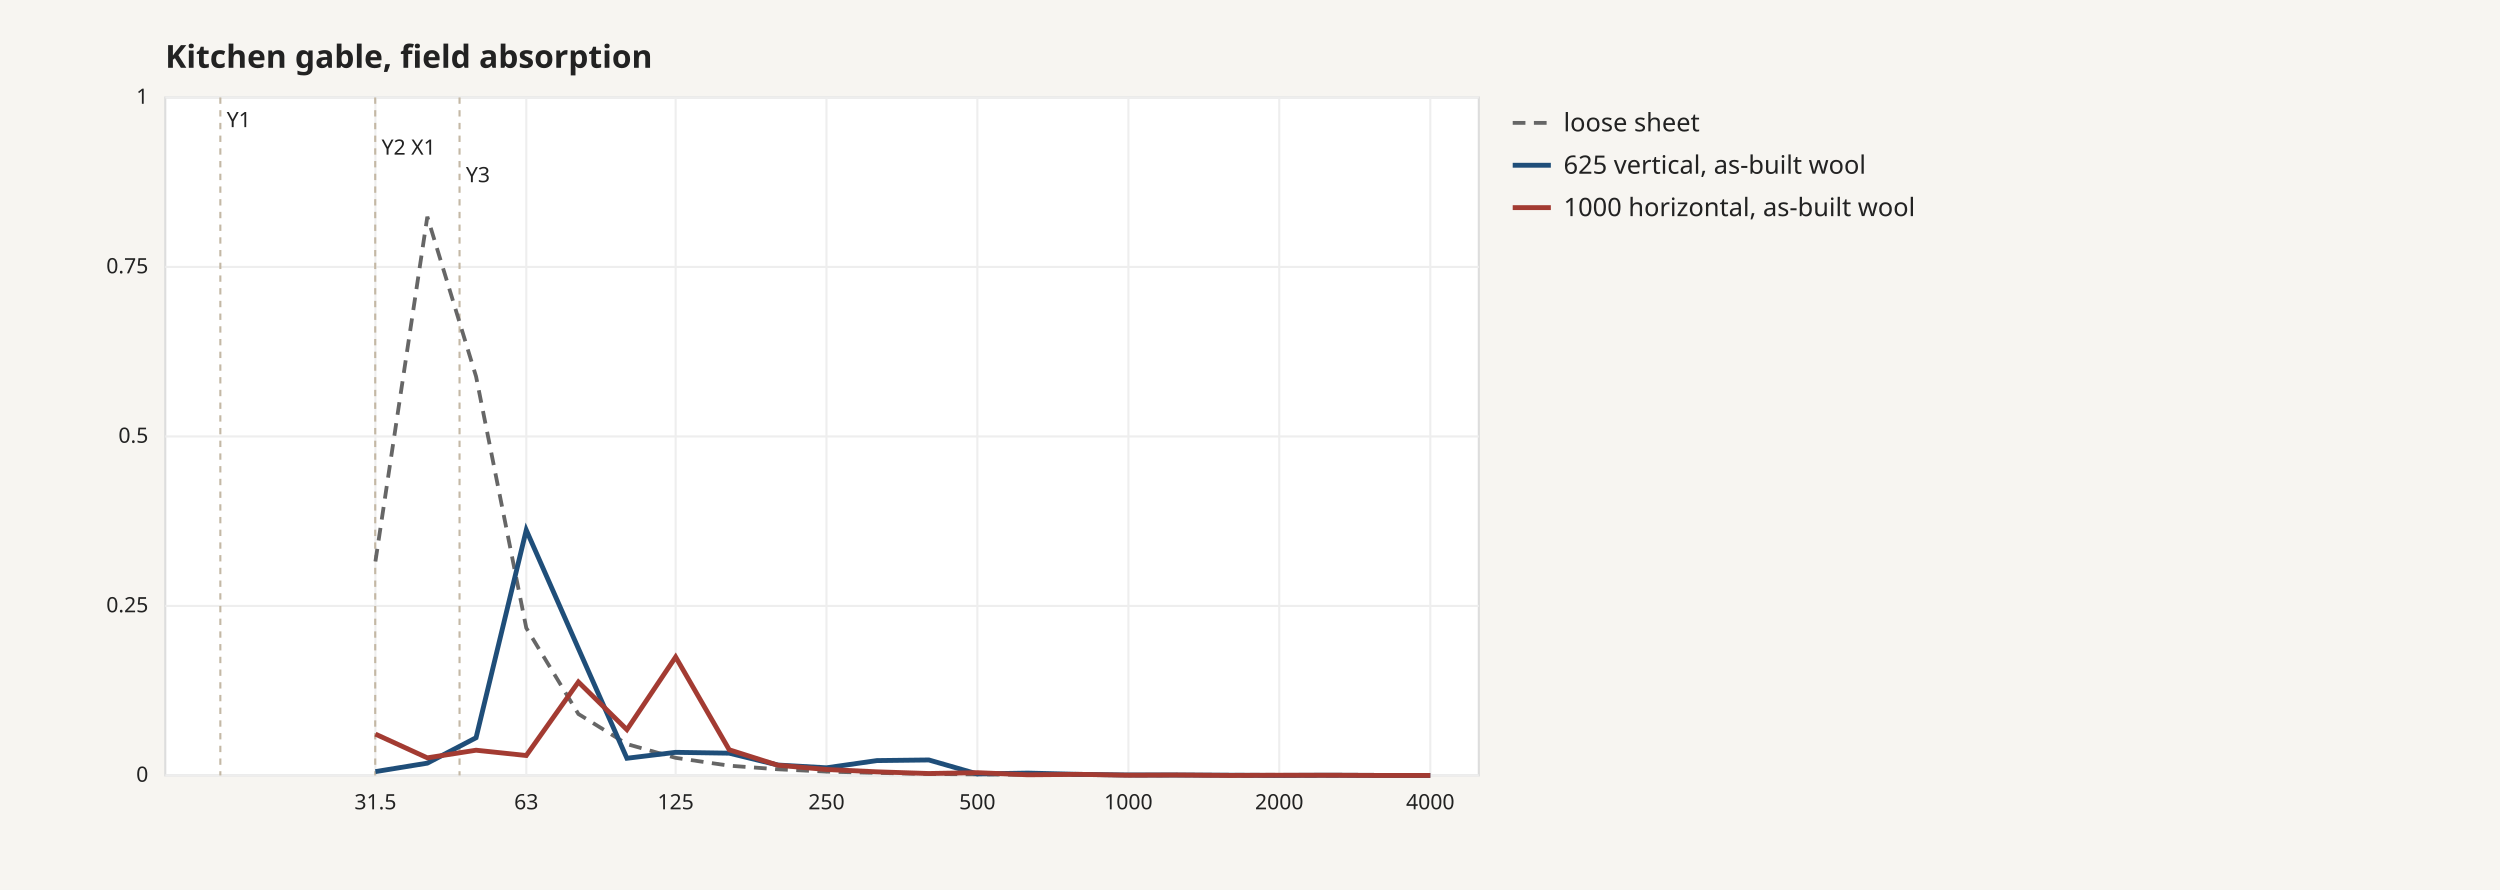
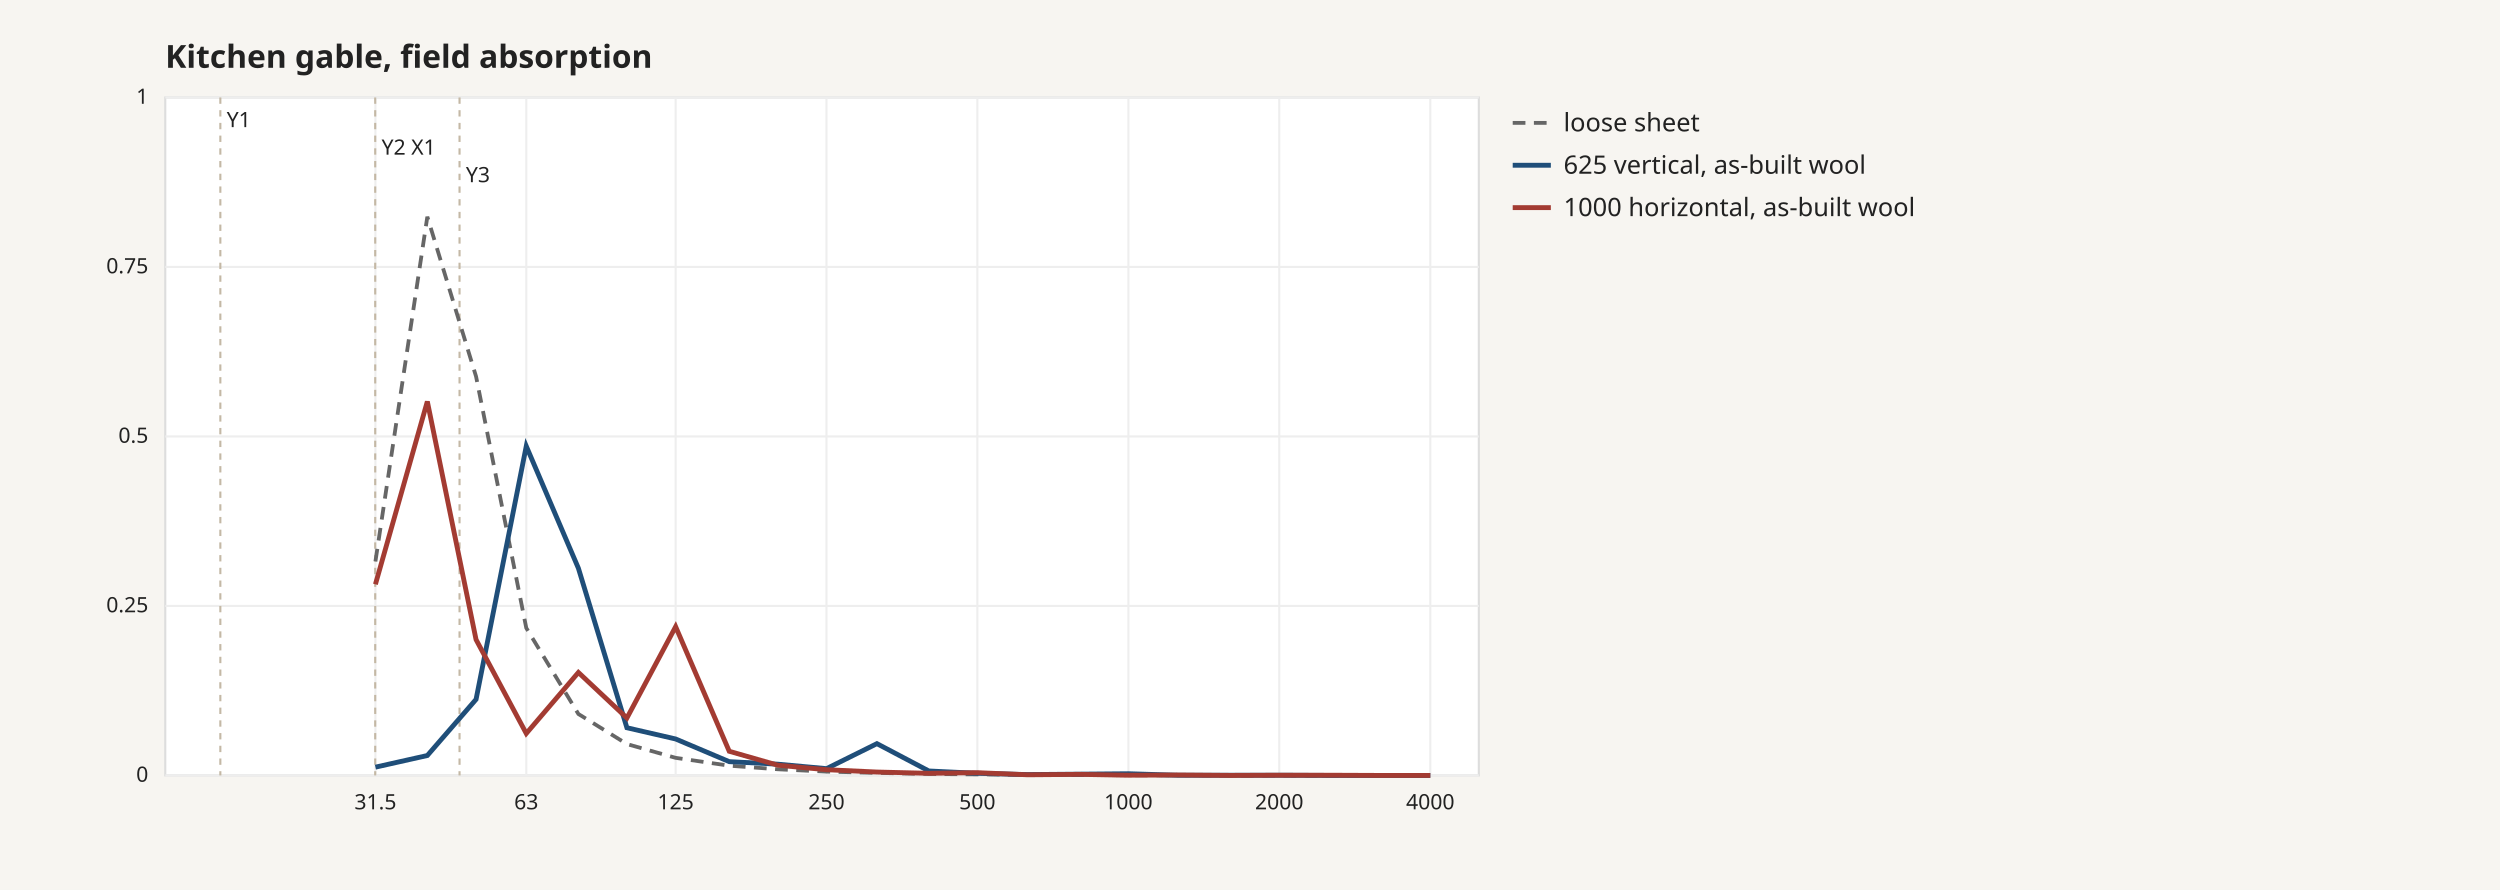
<svg xmlns="http://www.w3.org/2000/svg" width="1180" height="420" viewBox="0 0 1180 420">
  <rect width="100%" height="100%" fill="#f7f5f1" />
  <style>text{font-family:system-ui,sans-serif;fill:#222}</style>
  <text x="78" y="32" font-size="15" font-weight="600">Kitchen gable, field absorption</text>
  <rect x="78" y="46" width="620" height="320" fill="#fff" stroke="#ddd" />
  <line x1="177.2" y1="46" x2="177.2" y2="366" stroke="#eee" />
  <text x="177.2" y="382" font-size="10" text-anchor="middle">31.5</text>
  <line x1="248.4" y1="46" x2="248.4" y2="366" stroke="#eee" />
  <text x="248.4" y="382" font-size="10" text-anchor="middle">63</text>
  <line x1="318.9" y1="46" x2="318.9" y2="366" stroke="#eee" />
  <text x="318.9" y="382" font-size="10" text-anchor="middle">125</text>
  <line x1="390.1" y1="46" x2="390.1" y2="366" stroke="#eee" />
  <text x="390.1" y="382" font-size="10" text-anchor="middle">250</text>
  <line x1="461.3" y1="46" x2="461.3" y2="366" stroke="#eee" />
  <text x="461.3" y="382" font-size="10" text-anchor="middle">500</text>
  <line x1="532.6" y1="46" x2="532.6" y2="366" stroke="#eee" />
  <text x="532.6" y="382" font-size="10" text-anchor="middle">1000</text>
  <line x1="603.8" y1="46" x2="603.8" y2="366" stroke="#eee" />
  <text x="603.8" y="382" font-size="10" text-anchor="middle">2000</text>
  <line x1="675.1" y1="46" x2="675.1" y2="366" stroke="#eee" />
  <text x="675.1" y="382" font-size="10" text-anchor="middle">4000</text>
  <line x1="78" y1="366.0" x2="698" y2="366.0" stroke="#eee" />
  <text x="70" y="369.0" font-size="10" text-anchor="end">0</text>
  <line x1="78" y1="286.0" x2="698" y2="286.0" stroke="#eee" />
  <text x="70" y="289.0" font-size="10" text-anchor="end">0.25</text>
  <line x1="78" y1="206.0" x2="698" y2="206.0" stroke="#eee" />
  <text x="70" y="209.0" font-size="10" text-anchor="end">0.5</text>
  <line x1="78" y1="126.0" x2="698" y2="126.0" stroke="#eee" />
  <text x="70" y="129.0" font-size="10" text-anchor="end">0.75</text>
  <line x1="78" y1="46.0" x2="698" y2="46.0" stroke="#eee" />
  <text x="70" y="49.0" font-size="10" text-anchor="end">1</text>
  <line x1="104.0" y1="46" x2="104.0" y2="366" stroke="#c4b8a5" stroke-dasharray="3 3" />
  <text x="107.0" y="60.0" font-size="10" fill="#7a6a52">Y1</text>
  <line x1="177.1" y1="46" x2="177.1" y2="366" stroke="#c4b8a5" stroke-dasharray="3 3" />
  <text x="180.1" y="73.0" font-size="10" fill="#7a6a52">Y2 X1</text>
  <line x1="216.9" y1="46" x2="216.9" y2="366" stroke="#c4b8a5" stroke-dasharray="3 3" />
  <text x="219.9" y="86.0" font-size="10" fill="#7a6a52">Y3</text>
  <path d="M177.2,265.0 L201.7,102.3 L224.7,177.7 L248.4,296.4 L273.0,337.0 L295.9,351.2 L318.9,357.7 L344.2,361.4 L367.2,363.1 L390.1,364.2 L413.9,364.8 L438.4,365.3 L461.3,365.5 L485.1,365.7 L509.6,365.8 L532.6,365.9 L555.5,365.9 L580.9,366.0 L603.8,366.0 L626.8,366.0 L650.5,366.0 L675.1,366.0" fill="none" stroke="#666666" stroke-width="1.8" stroke-dasharray="6 4" />
  <line x1="714" y1="58" x2="732" y2="58" stroke="#666666" stroke-width="1.8" stroke-dasharray="6 4" />
  <text x="738" y="62" font-size="12" fill="#666666">loose sheet</text>
-   <path d="M177.2,364.2 L201.7,360.2 L224.7,348.2 L248.4,250.2 L273.0,306.1 L295.9,357.9 L318.9,355.1 L344.2,355.5 L367.2,361.1 L390.1,362.4 L413.9,359.0 L438.4,358.7 L461.3,365.3 L485.1,364.9 L509.6,365.5 L532.6,365.8 L555.5,365.8 L580.9,365.9 L603.8,366.0 L626.8,365.9 L650.5,366.0 L675.1,366.0" fill="none" stroke="#1f4e79" stroke-width="2.3" />
+   <path d="M177.2,362.1 L201.7,356.6 L224.7,330.1 L248.4,210.6 L273.0,268.2 L295.9,343.5 L318.9,348.8 L344.2,359.5 L367.2,360.7 L390.1,362.8 L413.9,351.0 L438.4,363.9 L461.3,365.0 L485.1,365.6 L509.6,365.4 L532.6,365.2 L555.5,365.9 L580.9,365.9 L603.8,365.9 L626.8,366.0 L650.5,366.0 L675.1,366.0" fill="none" stroke="#1f4e79" stroke-width="2.3" />
  <line x1="714" y1="78" x2="732" y2="78" stroke="#1f4e79" stroke-width="2.3" />
  <text x="738" y="82" font-size="12" fill="#1f4e79">625 vertical, as-built wool</text>
-   <path d="M177.2,346.5 L201.7,357.7 L224.7,354.1 L248.4,356.6 L273.0,321.9 L295.9,344.4 L318.9,310.1 L344.2,353.9 L367.2,361.2 L390.1,363.2 L413.9,364.3 L438.4,365.1 L461.3,364.7 L485.1,365.7 L509.6,365.5 L532.6,365.9 L555.5,365.8 L580.9,366.0 L603.8,365.9 L626.8,365.9 L650.5,366.0 L675.1,366.0" fill="none" stroke="#a33b32" stroke-width="2.3" />
+   <path d="M177.2,275.8 L201.7,189.5 L224.7,301.9 L248.4,346.2 L273.0,317.4 L295.9,338.9 L318.9,295.8 L344.2,354.6 L367.2,361.2 L390.1,363.3 L413.9,364.4 L438.4,365.0 L461.3,364.7 L485.1,365.7 L509.6,365.5 L532.6,365.9 L555.5,365.8 L580.9,366.0 L603.8,365.9 L626.8,365.9 L650.5,366.0 L675.1,366.0" fill="none" stroke="#a33b32" stroke-width="2.3" />
  <line x1="714" y1="98" x2="732" y2="98" stroke="#a33b32" stroke-width="2.3" />
  <text x="738" y="102" font-size="12" fill="#a33b32">1000 horizontal, as-built wool</text>
</svg>
